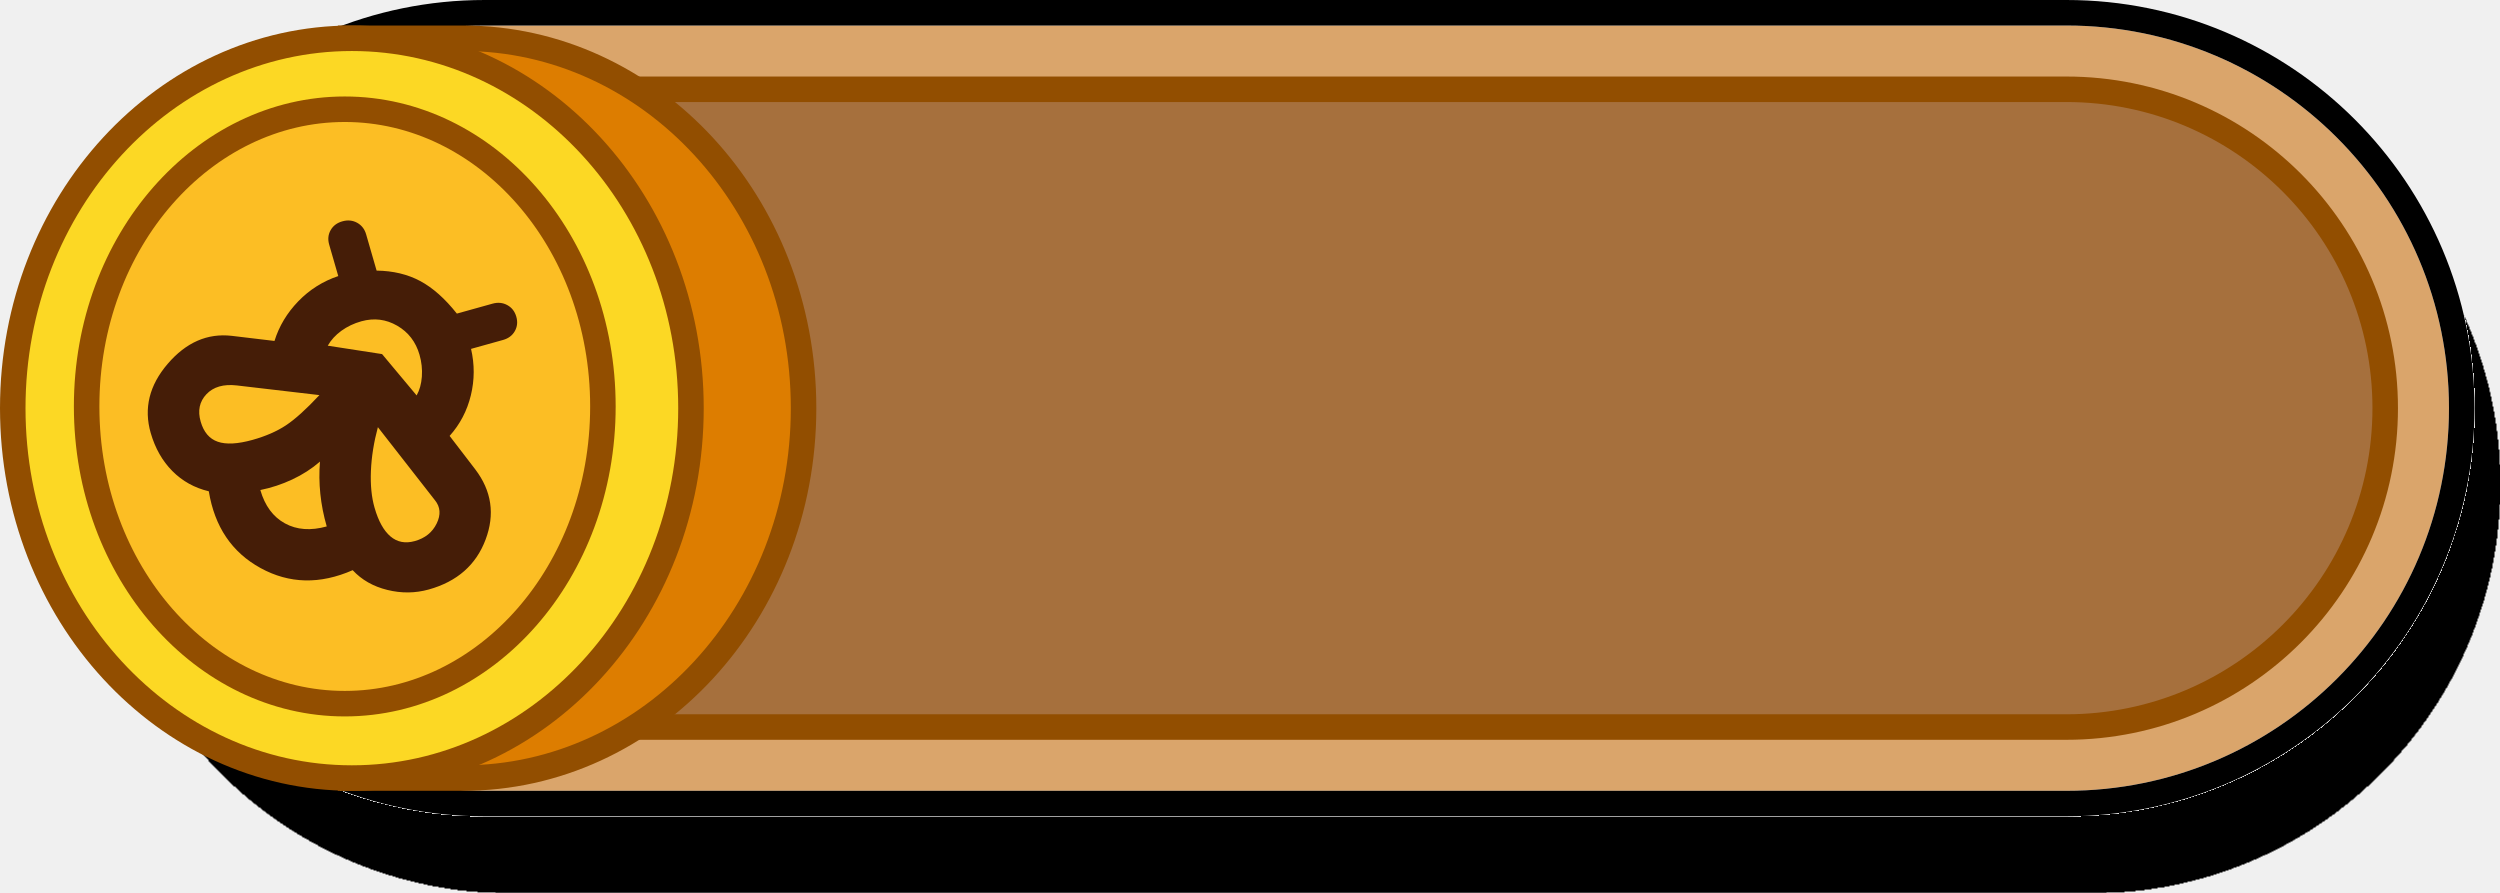
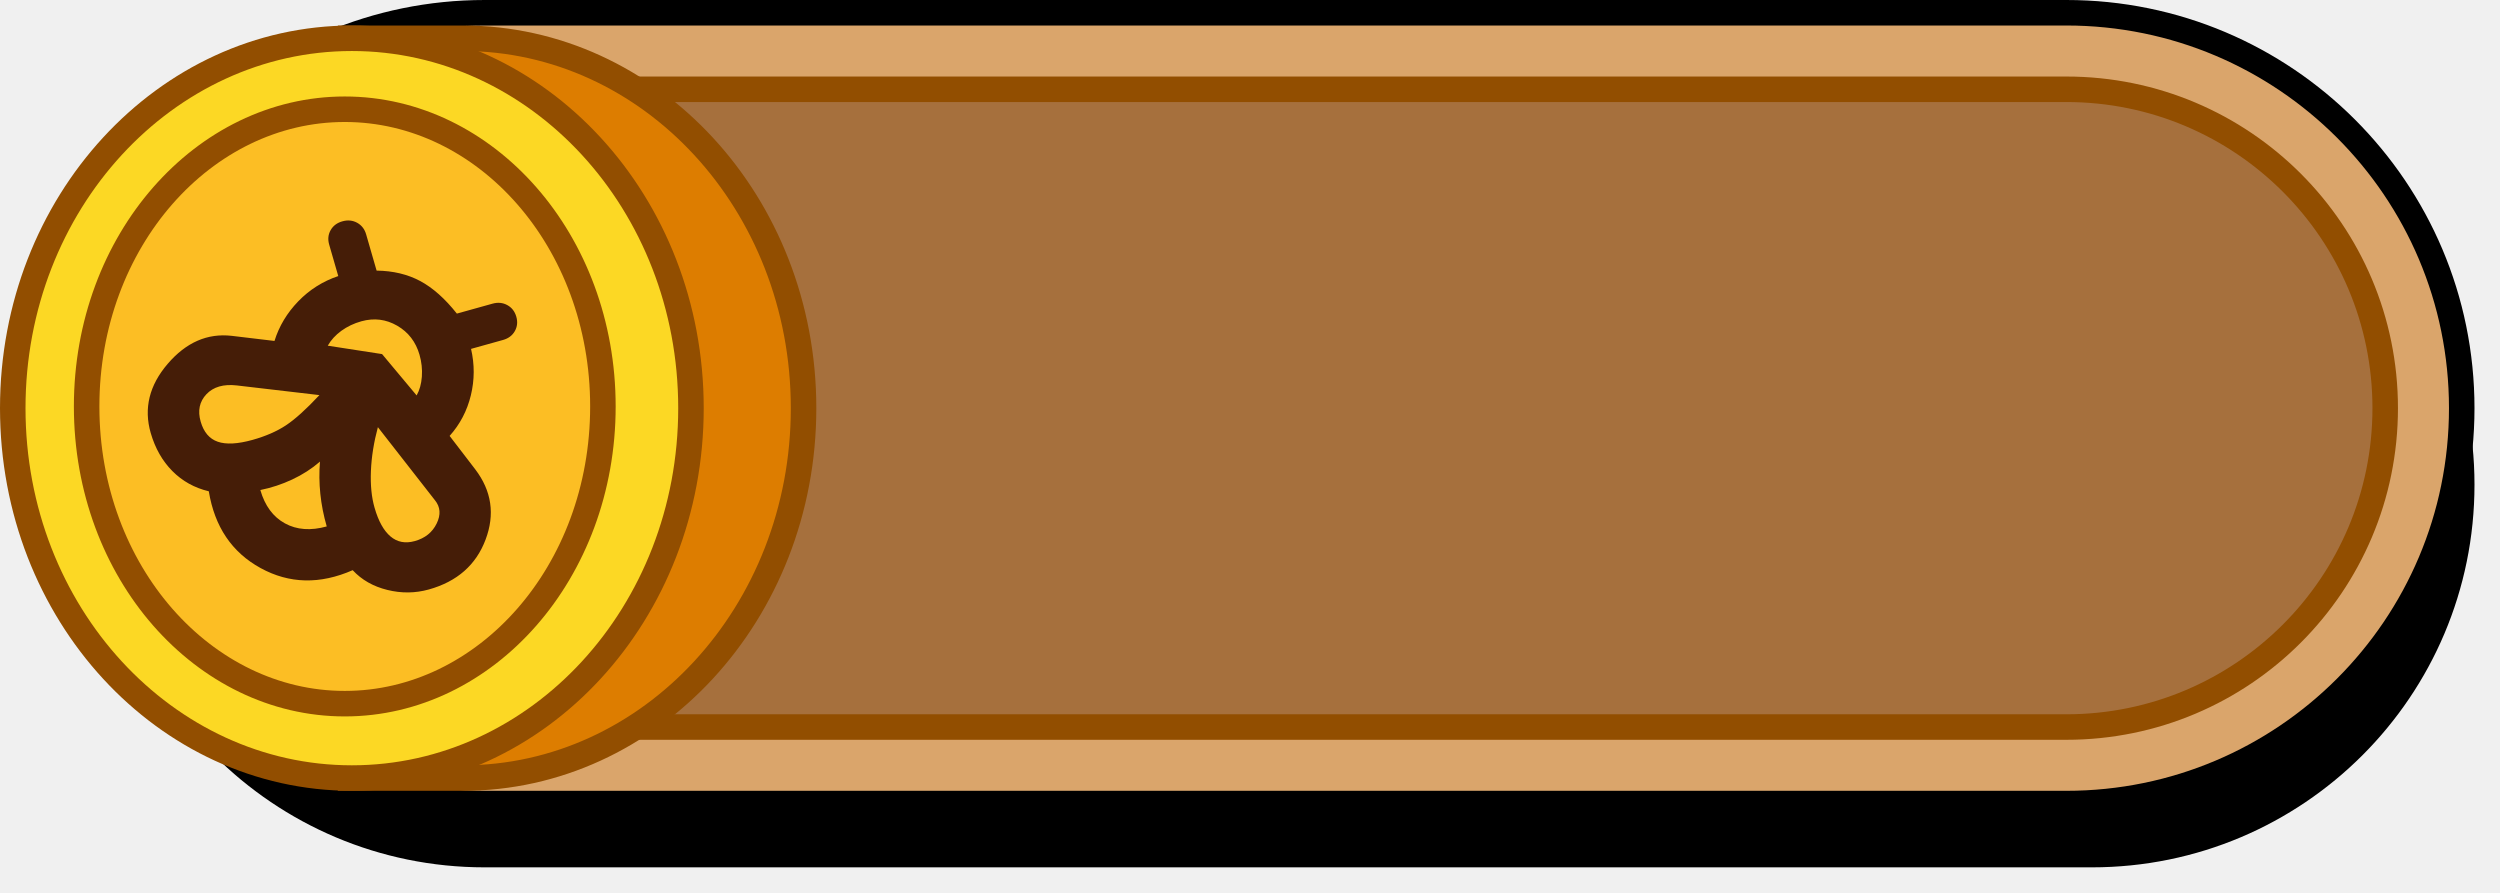
<svg xmlns="http://www.w3.org/2000/svg" width="98" height="35" viewBox="0 0 98 35" fill="none">
-   <g clip-path="url(#clip0_31804_17)">
-     <g filter="url(#filter0_d_31804_17)">
-       <rect x="4" y="1" width="92" height="30" rx="15" fill="#DAA56B" />
-       <rect x="3.5" y="0.5" width="93" height="31" rx="15.5" stroke="black" />
-     </g>
-     <rect x="6.5" y="3.5" width="87" height="25" rx="12.5" fill="#A6703D" stroke="#924E00" />
-     <path d="M31.5 16C31.5 24.046 25.486 30.5 18.148 30.5H13.742V1.5H18.148C25.486 1.5 31.5 7.954 31.5 16Z" fill="#DD7D00" stroke="#924E00" />
-     <path d="M27.086 16C27.086 24.048 21.096 30.5 13.793 30.5C6.49 30.5 0.5 24.048 0.5 16C0.5 7.952 6.49 1.5 13.793 1.5C21.096 1.5 27.086 7.952 27.086 16Z" fill="#FCD824" stroke="#924E00" />
-     <path d="M23.634 15.933C23.634 22.433 19.042 27.584 13.515 27.584C7.988 27.584 3.396 22.433 3.396 15.933C3.396 9.433 7.988 4.282 13.515 4.282C19.042 4.282 23.634 9.433 23.634 15.933Z" fill="#FCBE24" stroke="#924E00" />
-     <path d="M18.629 18.397C19.273 19.243 19.408 20.162 19.034 21.154C18.66 22.147 17.918 22.798 16.808 23.108C16.277 23.256 15.735 23.262 15.183 23.125C14.63 22.989 14.178 22.731 13.825 22.351C12.544 22.913 11.341 22.886 10.215 22.268C9.089 21.651 8.413 20.648 8.185 19.259C7.625 19.125 7.149 18.861 6.757 18.466C6.365 18.071 6.082 17.574 5.908 16.973C5.63 16.008 5.851 15.105 6.573 14.263C7.295 13.421 8.132 13.055 9.086 13.165L10.76 13.365C10.94 12.785 11.252 12.267 11.693 11.81C12.135 11.354 12.658 11.024 13.26 10.822L12.904 9.589C12.844 9.383 12.864 9.194 12.961 9.022C13.059 8.849 13.213 8.734 13.422 8.676C13.631 8.617 13.824 8.636 13.999 8.732C14.175 8.829 14.292 8.98 14.352 9.185L14.763 10.608C15.408 10.616 15.978 10.752 16.471 11.016C16.965 11.28 17.444 11.706 17.909 12.293L19.309 11.903C19.518 11.845 19.711 11.864 19.886 11.96C20.062 12.056 20.179 12.207 20.239 12.413C20.298 12.618 20.279 12.807 20.181 12.98C20.083 13.152 19.929 13.268 19.72 13.326L18.465 13.676C18.606 14.286 18.604 14.893 18.457 15.498C18.31 16.103 18.032 16.633 17.625 17.088L18.629 18.397ZM12.808 20.636C12.684 20.209 12.601 19.783 12.557 19.36C12.513 18.937 12.508 18.515 12.543 18.095C12.224 18.372 11.861 18.606 11.455 18.796C11.049 18.986 10.632 19.123 10.205 19.209C10.383 19.825 10.704 20.261 11.169 20.516C11.634 20.771 12.18 20.811 12.808 20.636ZM9.898 17.244C10.413 17.1 10.85 16.91 11.207 16.674C11.565 16.438 12.003 16.042 12.521 15.488L9.282 15.109C8.761 15.05 8.364 15.165 8.091 15.454C7.818 15.744 7.743 16.102 7.867 16.529C7.985 16.94 8.209 17.203 8.537 17.316C8.865 17.43 9.319 17.405 9.898 17.244ZM16.26 21.21C16.662 21.098 16.948 20.869 17.117 20.523C17.287 20.177 17.264 19.871 17.048 19.607L14.813 16.745C14.654 17.336 14.563 17.908 14.54 18.461C14.517 19.014 14.565 19.496 14.684 19.907C14.834 20.429 15.042 20.803 15.307 21.028C15.572 21.253 15.89 21.314 16.26 21.21ZM16.332 15.501C16.447 15.298 16.515 15.053 16.537 14.765C16.558 14.477 16.527 14.191 16.445 13.906C16.299 13.4 16.007 13.02 15.569 12.767C15.13 12.513 14.662 12.456 14.163 12.595C13.873 12.676 13.613 12.8 13.383 12.966C13.153 13.133 12.975 13.328 12.848 13.551L14.977 13.88L16.332 15.501Z" fill="#451D07" />
-   </g>
-   <defs>
-     <filter id="filter0_d_31804_17" x="3" y="0" width="95" height="35" filterUnits="userSpaceOnUse" color-interpolation-filters="sRGB">
-       <feFlood flood-opacity="0" result="BackgroundImageFix" />
-       <feColorMatrix in="SourceAlpha" type="matrix" values="0 0 0 0 0 0 0 0 0 0 0 0 0 0 0 0 0 0 127 0" result="hardAlpha" />
-       <feOffset dx="1" dy="3" />
-       <feComposite in2="hardAlpha" operator="out" />
-       <feColorMatrix type="matrix" values="0 0 0 0 0 0 0 0 0 0 0 0 0 0 0 0 0 0 1 0" />
-       <feBlend mode="normal" in2="BackgroundImageFix" result="effect1_dropShadow_31804_17" />
-       <feBlend mode="normal" in="SourceGraphic" in2="effect1_dropShadow_31804_17" result="shape" />
-     </filter>
-     <clipPath id="clip0_31804_17">
-       <rect width="98" height="35" fill="white" />
-     </clipPath>
-   </defs>
+   <rect x="4" y="4" width="93" height="30" rx="15" fill="black" />
+   <rect x="3.5" y="0.5" width="93" height="31" rx="15.5" fill="#DAA56B" stroke="black" />
+   <rect x="6.5" y="3.5" width="87" height="25" rx="12.5" fill="#A6703D" stroke="#924E00" />
+   <path d="M31.5 16C31.5 24.046 25.486 30.5 18.148 30.5H13.742V1.5H18.148C25.486 1.5 31.5 7.954 31.5 16Z" fill="#DD7D00" stroke="#924E00" />
+   <path d="M27.086 16C27.086 24.048 21.096 30.5 13.793 30.5C6.49 30.5 0.5 24.048 0.5 16C0.5 7.952 6.49 1.5 13.793 1.5C21.096 1.5 27.086 7.952 27.086 16Z" fill="#FCD824" stroke="#924E00" />
+   <path d="M23.634 15.933C23.634 22.433 19.042 27.584 13.515 27.584C7.988 27.584 3.396 22.433 3.396 15.933C3.396 9.433 7.988 4.282 13.515 4.282C19.042 4.282 23.634 9.433 23.634 15.933Z" fill="#FCBE24" stroke="#924E00" />
+   <path d="M18.629 18.397C19.273 19.243 19.408 20.162 19.034 21.154C18.66 22.147 17.918 22.798 16.808 23.108C16.277 23.256 15.735 23.262 15.183 23.125C14.63 22.989 14.178 22.731 13.825 22.351C12.544 22.913 11.341 22.886 10.215 22.268C9.089 21.651 8.413 20.648 8.185 19.259C7.625 19.125 7.149 18.861 6.757 18.466C6.365 18.071 6.082 17.574 5.908 16.973C5.63 16.008 5.851 15.105 6.573 14.263C7.295 13.421 8.132 13.055 9.086 13.165L10.76 13.365C10.94 12.785 11.252 12.267 11.693 11.81C12.135 11.354 12.658 11.024 13.26 10.822L12.904 9.589C12.844 9.383 12.864 9.194 12.961 9.022C13.059 8.849 13.213 8.734 13.422 8.676C13.631 8.617 13.824 8.636 13.999 8.732C14.175 8.829 14.292 8.98 14.352 9.185L14.763 10.608C15.408 10.616 15.978 10.752 16.471 11.016C16.965 11.28 17.444 11.706 17.909 12.293L19.309 11.903C19.518 11.845 19.711 11.864 19.886 11.96C20.062 12.056 20.179 12.207 20.239 12.413C20.298 12.618 20.279 12.807 20.181 12.98C20.083 13.152 19.929 13.268 19.72 13.326L18.465 13.676C18.606 14.286 18.604 14.893 18.457 15.498C18.31 16.103 18.032 16.633 17.625 17.088L18.629 18.397ZM12.808 20.636C12.684 20.209 12.601 19.783 12.557 19.36C12.513 18.937 12.508 18.515 12.543 18.095C12.224 18.372 11.861 18.606 11.455 18.796C11.049 18.986 10.632 19.123 10.205 19.209C10.383 19.825 10.704 20.261 11.169 20.516C11.634 20.771 12.18 20.811 12.808 20.636ZM9.898 17.244C10.413 17.1 10.85 16.91 11.207 16.674C11.565 16.438 12.003 16.042 12.521 15.488L9.282 15.109C8.761 15.05 8.364 15.165 8.091 15.454C7.818 15.744 7.743 16.102 7.867 16.529C7.985 16.94 8.209 17.203 8.537 17.316C8.865 17.43 9.319 17.405 9.898 17.244ZM16.26 21.21C16.662 21.098 16.948 20.869 17.117 20.523C17.287 20.177 17.264 19.871 17.048 19.607L14.813 16.745C14.654 17.336 14.563 17.908 14.54 18.461C14.517 19.014 14.565 19.496 14.684 19.907C14.834 20.429 15.042 20.803 15.307 21.028C15.572 21.253 15.89 21.314 16.26 21.21ZM16.332 15.501C16.447 15.298 16.515 15.053 16.537 14.765C16.558 14.477 16.527 14.191 16.445 13.906C16.299 13.4 16.007 13.02 15.569 12.767C15.13 12.513 14.662 12.456 14.163 12.595C13.873 12.676 13.613 12.8 13.383 12.966C13.153 13.133 12.975 13.328 12.848 13.551L14.977 13.88L16.332 15.501Z" fill="#451D07" />
</svg>
